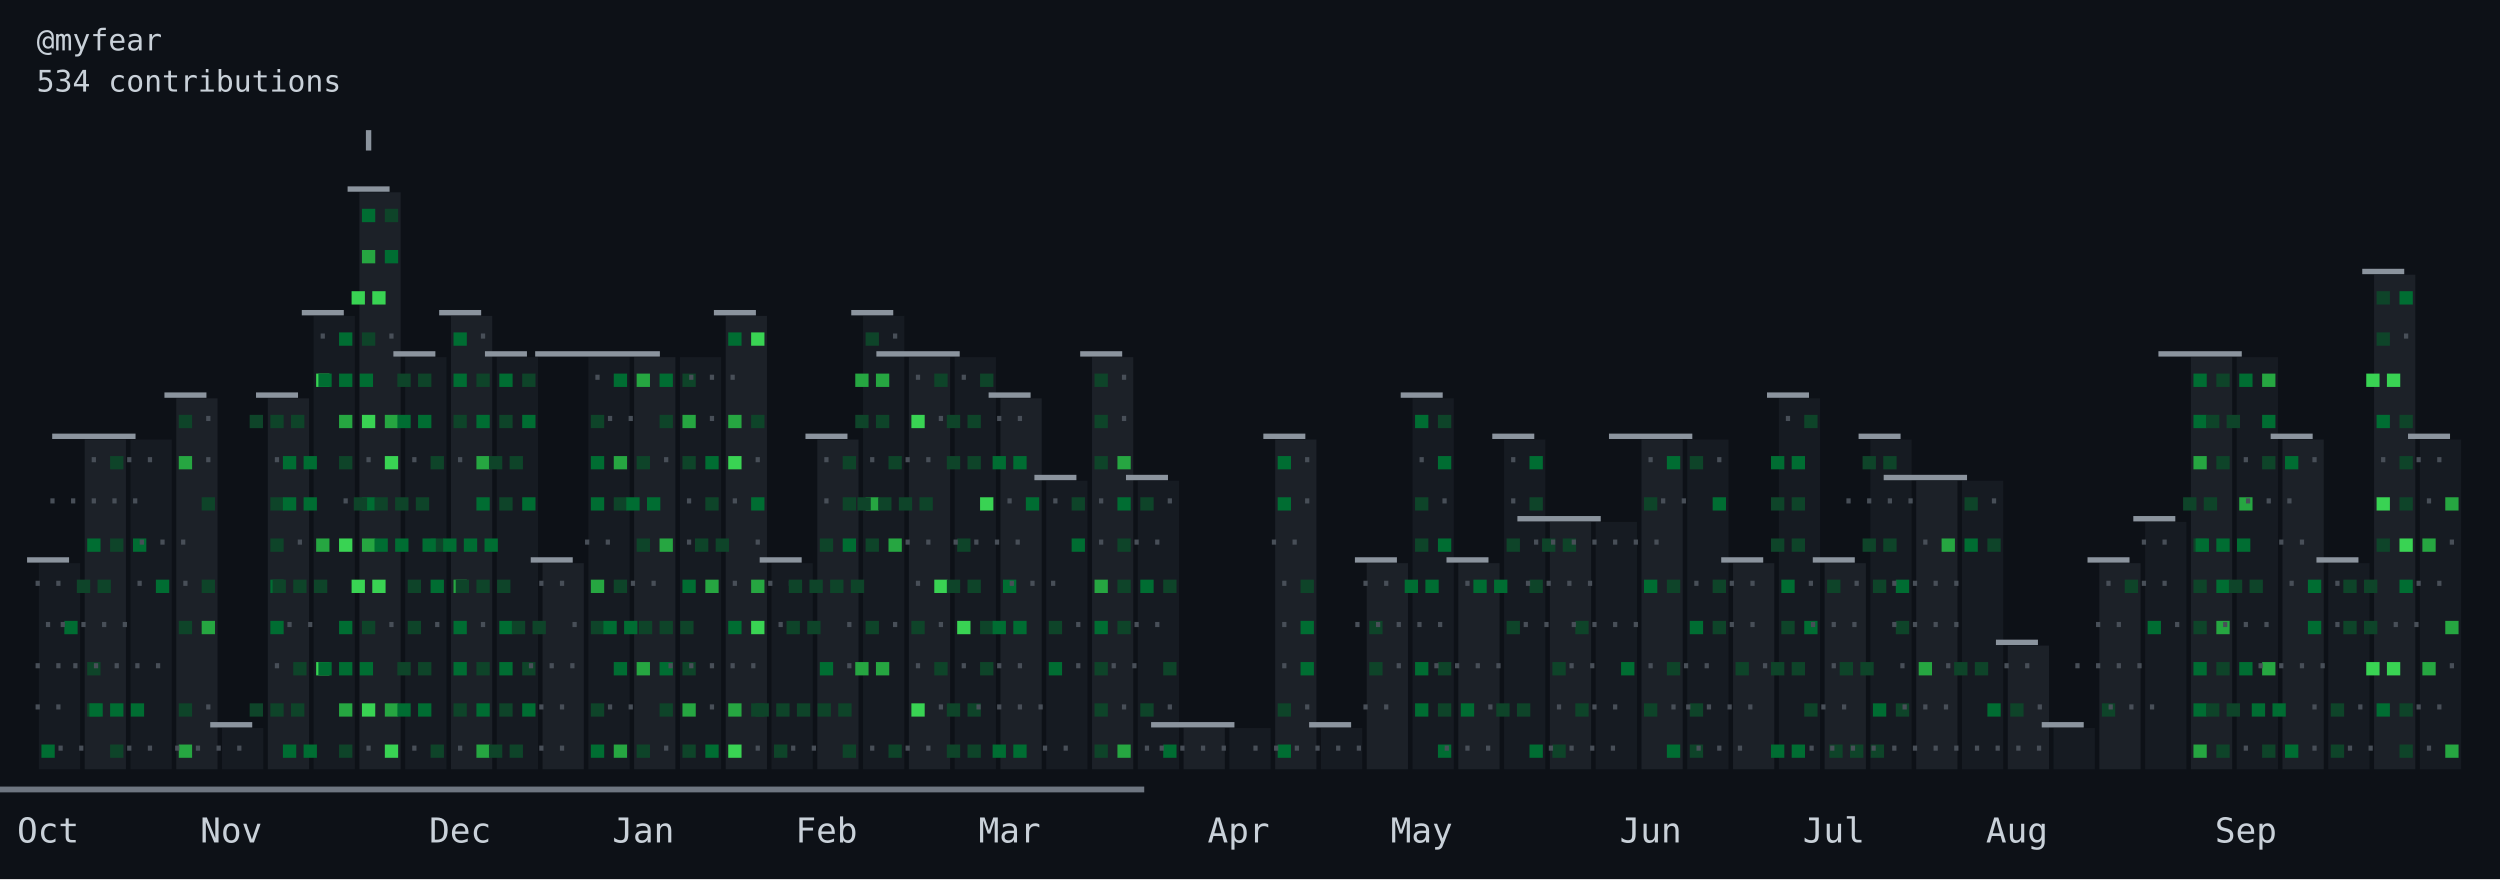
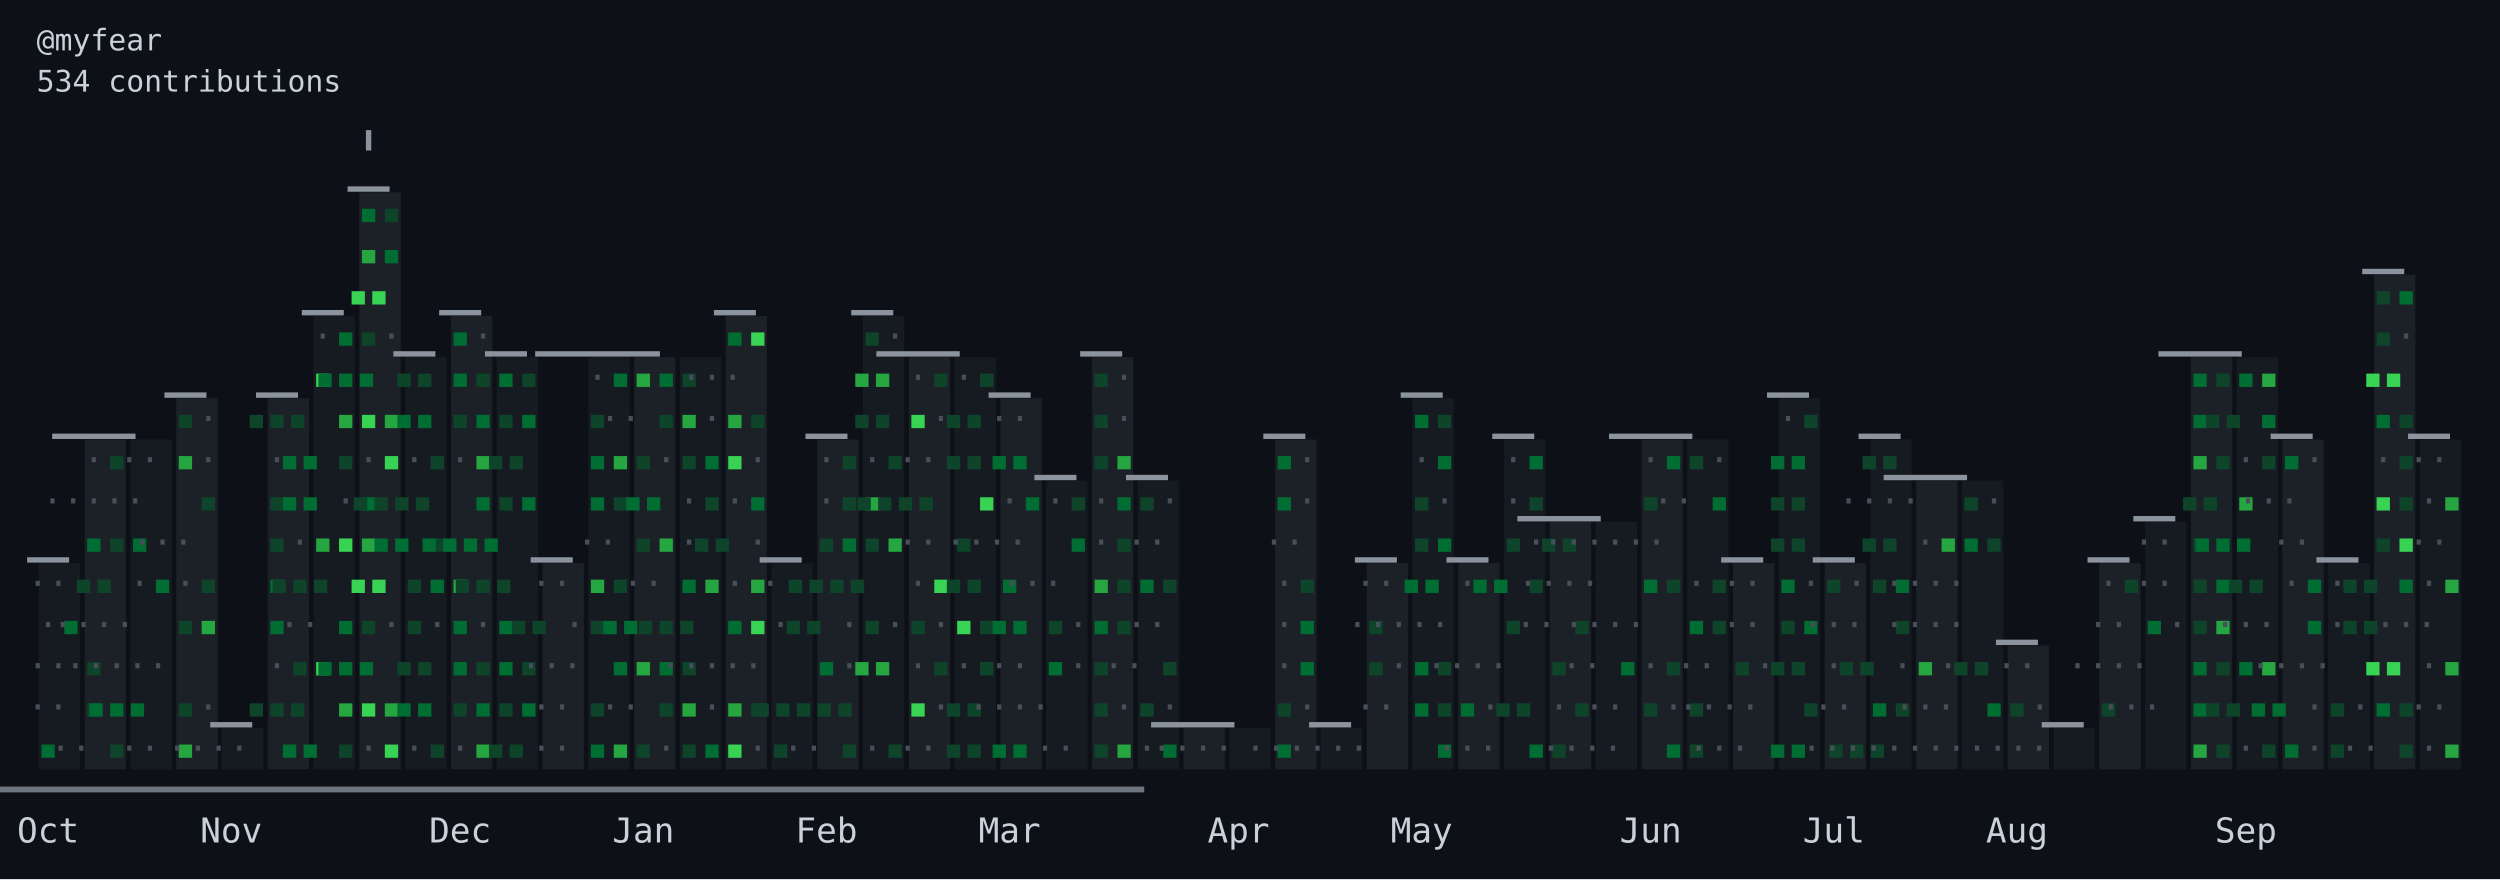
<svg xmlns="http://www.w3.org/2000/svg" width="1092" height="384" viewBox="0 0 1092 384" role="img" aria-labelledby="title desc">
  <rect width="100%" height="100%" fill="#0d1117" />
  <g font-family="ui-monospace, 'SF Mono', Menlo, Consolas, 'DejaVu Sans Mono', monospace" font-size="13" fill="#c9d1d9">
    <text x="16" y="22">@myfear</text>
    <text x="16" y="40">534 contributions</text>
  </g>
  <rect x="157" y="84" width="18" height="252" fill="#1c2128" />
  <rect x="1037" y="120" width="18" height="216" fill="#1c2128" />
  <rect x="137" y="138" width="18" height="198" fill="#161b22" />
  <rect x="197" y="138" width="18" height="198" fill="#1c2128" />
  <rect x="317" y="138" width="18" height="198" fill="#1c2128" />
  <rect x="377" y="138" width="18" height="198" fill="#161b22" />
  <rect x="177" y="156" width="18" height="180" fill="#161b22" />
  <rect x="217" y="156" width="18" height="180" fill="#161b22" />
  <rect x="257" y="156" width="18" height="180" fill="#161b22" />
  <rect x="277" y="156" width="18" height="180" fill="#1c2128" />
  <rect x="297" y="156" width="18" height="180" fill="#161b22" />
  <rect x="397" y="156" width="18" height="180" fill="#1c2128" />
  <rect x="417" y="156" width="18" height="180" fill="#161b22" />
  <rect x="477" y="156" width="18" height="180" fill="#1c2128" />
  <rect x="957" y="156" width="18" height="180" fill="#1c2128" />
  <rect x="977" y="156" width="18" height="180" fill="#161b22" />
  <rect x="77" y="174" width="18" height="162" fill="#1c2128" />
  <rect x="117" y="174" width="18" height="162" fill="#1c2128" />
  <rect x="437" y="174" width="18" height="162" fill="#1c2128" />
  <rect x="617" y="174" width="18" height="162" fill="#161b22" />
  <rect x="777" y="174" width="18" height="162" fill="#161b22" />
  <rect x="37" y="192" width="18" height="144" fill="#1c2128" />
  <rect x="57" y="192" width="18" height="144" fill="#161b22" />
  <rect x="357" y="192" width="18" height="144" fill="#1c2128" />
  <rect x="557" y="192" width="18" height="144" fill="#1c2128" />
  <rect x="657" y="192" width="18" height="144" fill="#161b22" />
  <rect x="717" y="192" width="18" height="144" fill="#1c2128" />
  <rect x="737" y="192" width="18" height="144" fill="#161b22" />
  <rect x="817" y="192" width="18" height="144" fill="#161b22" />
  <rect x="997" y="192" width="18" height="144" fill="#1c2128" />
  <rect x="1057" y="192" width="18" height="144" fill="#161b22" />
  <rect x="457" y="210" width="18" height="126" fill="#161b22" />
  <rect x="497" y="210" width="18" height="126" fill="#161b22" />
  <rect x="837" y="210" width="18" height="126" fill="#1c2128" />
  <rect x="857" y="210" width="18" height="126" fill="#161b22" />
  <rect x="677" y="228" width="18" height="108" fill="#1c2128" />
  <rect x="697" y="228" width="18" height="108" fill="#161b22" />
  <rect x="937" y="228" width="18" height="108" fill="#161b22" />
  <rect x="17" y="246" width="18" height="90" fill="#161b22" />
  <rect x="237" y="246" width="18" height="90" fill="#1c2128" />
  <rect x="337" y="246" width="18" height="90" fill="#161b22" />
  <rect x="597" y="246" width="18" height="90" fill="#1c2128" />
  <rect x="637" y="246" width="18" height="90" fill="#1c2128" />
  <rect x="757" y="246" width="18" height="90" fill="#1c2128" />
  <rect x="797" y="246" width="18" height="90" fill="#1c2128" />
  <rect x="917" y="246" width="18" height="90" fill="#1c2128" />
  <rect x="1017" y="246" width="18" height="90" fill="#161b22" />
  <rect x="877" y="282" width="18" height="54" fill="#1c2128" />
  <rect x="97" y="318" width="18" height="18" fill="#161b22" />
  <rect x="517" y="318" width="18" height="18" fill="#1c2128" />
  <rect x="537" y="318" width="18" height="18" fill="#161b22" />
  <rect x="577" y="318" width="18" height="18" fill="#161b22" />
  <rect x="897" y="318" width="18" height="18" fill="#161b22" />
  <g font-family="ui-monospace, 'SF Mono', Menlo, Consolas, 'DejaVu Sans Mono', monospace" font-size="15" text-anchor="middle">
    <text x="161" y="62" fill="#8b949e">╻</text>
    <text x="161 171" y="80" fill="#8b949e">▁▁</text>
    <text x="161" y="98" fill="#006d32">▪</text>
    <text x="171" y="98" fill="#0e4429">▪</text>
    <text x="161" y="116" fill="#26a641">▪</text>
    <text x="171" y="116" fill="#006d32">▪</text>
    <text x="1041 1051" y="116" fill="#8b949e">▁▁</text>
    <text x="141 151" y="134" fill="#8b949e">▁▁</text>
    <text x="161 171" y="134" fill="#39d353">▪▪</text>
    <text x="201 211" y="134" fill="#8b949e">▁▁</text>
    <text x="321 331" y="134" fill="#8b949e">▁▁</text>
    <text x="381 391" y="134" fill="#8b949e">▁▁</text>
    <text x="1041" y="134" fill="#0e4429">▪</text>
    <text x="1051" y="134" fill="#006d32">▪</text>
    <text x="141" y="152" fill="#484f58">·</text>
    <text x="151" y="152" fill="#006d32">▪</text>
    <text x="161" y="152" fill="#0e4429">▪</text>
    <text x="171" y="152" fill="#484f58">·</text>
    <text x="181 191" y="152" fill="#8b949e">▁▁</text>
    <text x="201" y="152" fill="#006d32">▪</text>
    <text x="211" y="152" fill="#484f58">·</text>
    <text x="221 231" y="152" fill="#8b949e">▁▁</text>
    <text x="261 271 281 291 301 311" y="152" fill="#8b949e">▁▁▁▁▁▁</text>
    <text x="321" y="152" fill="#006d32">▪</text>
    <text x="331" y="152" fill="#39d353">▪</text>
    <text x="381" y="152" fill="#0e4429">▪</text>
    <text x="391" y="152" fill="#484f58">·</text>
    <text x="401 411 421 431" y="152" fill="#8b949e">▁▁▁▁</text>
    <text x="481 491" y="152" fill="#8b949e">▁▁</text>
    <text x="961 971 981 991" y="152" fill="#8b949e">▁▁▁▁</text>
    <text x="1041" y="152" fill="#0e4429">▪</text>
    <text x="1051" y="152" fill="#484f58">·</text>
    <text x="81 91" y="170" fill="#8b949e">▁▁</text>
    <text x="121 131" y="170" fill="#8b949e">▁▁</text>
    <text x="141" y="170" fill="#39d353">▪</text>
    <text x="151 161 171" y="170" fill="#006d32">▪▪▪</text>
    <text x="181 191" y="170" fill="#0e4429">▪▪</text>
    <text x="201" y="170" fill="#006d32">▪</text>
    <text x="211" y="170" fill="#0e4429">▪</text>
    <text x="221" y="170" fill="#006d32">▪</text>
    <text x="231" y="170" fill="#0e4429">▪</text>
    <text x="261" y="170" fill="#484f58">·</text>
    <text x="271" y="170" fill="#006d32">▪</text>
    <text x="281" y="170" fill="#26a641">▪</text>
    <text x="291" y="170" fill="#006d32">▪</text>
    <text x="301" y="170" fill="#0e4429">▪</text>
    <text x="311 321 331" y="170" fill="#484f58">···</text>
    <text x="381 391" y="170" fill="#26a641">▪▪</text>
    <text x="401" y="170" fill="#484f58">·</text>
    <text x="411" y="170" fill="#0e4429">▪</text>
    <text x="421" y="170" fill="#484f58">·</text>
    <text x="431" y="170" fill="#0e4429">▪</text>
    <text x="441 451" y="170" fill="#8b949e">▁▁</text>
    <text x="481" y="170" fill="#0e4429">▪</text>
    <text x="491" y="170" fill="#484f58">·</text>
    <text x="621 631" y="170" fill="#8b949e">▁▁</text>
    <text x="781 791" y="170" fill="#8b949e">▁▁</text>
    <text x="961" y="170" fill="#006d32">▪</text>
    <text x="971" y="170" fill="#0e4429">▪</text>
    <text x="981" y="170" fill="#006d32">▪</text>
    <text x="991" y="170" fill="#26a641">▪</text>
    <text x="1041 1051" y="170" fill="#39d353">▪▪</text>
    <text x="41 51 61 71" y="188" fill="#8b949e">▁▁▁▁</text>
    <text x="81" y="188" fill="#0e4429">▪</text>
    <text x="91" y="188" fill="#484f58">·</text>
    <text x="121 131 141" y="188" fill="#0e4429">▪▪▪</text>
    <text x="151" y="188" fill="#26a641">▪</text>
    <text x="161" y="188" fill="#39d353">▪</text>
    <text x="171" y="188" fill="#26a641">▪</text>
    <text x="181 191" y="188" fill="#006d32">▪▪</text>
    <text x="201" y="188" fill="#0e4429">▪</text>
    <text x="211" y="188" fill="#006d32">▪</text>
    <text x="221" y="188" fill="#0e4429">▪</text>
    <text x="231" y="188" fill="#006d32">▪</text>
    <text x="261" y="188" fill="#0e4429">▪</text>
    <text x="271 281" y="188" fill="#484f58">··</text>
    <text x="291" y="188" fill="#0e4429">▪</text>
    <text x="301" y="188" fill="#26a641">▪</text>
    <text x="311" y="188" fill="#484f58">·</text>
    <text x="321" y="188" fill="#26a641">▪</text>
    <text x="331" y="188" fill="#0e4429">▪</text>
    <text x="361 371" y="188" fill="#8b949e">▁▁</text>
    <text x="381 391" y="188" fill="#0e4429">▪▪</text>
    <text x="401" y="188" fill="#39d353">▪</text>
    <text x="411" y="188" fill="#484f58">·</text>
    <text x="421 431" y="188" fill="#0e4429">▪▪</text>
    <text x="441 451" y="188" fill="#484f58">··</text>
    <text x="481" y="188" fill="#0e4429">▪</text>
    <text x="491" y="188" fill="#484f58">·</text>
    <text x="561 571" y="188" fill="#8b949e">▁▁</text>
    <text x="621" y="188" fill="#006d32">▪</text>
    <text x="631" y="188" fill="#0e4429">▪</text>
    <text x="661 671" y="188" fill="#8b949e">▁▁</text>
    <text x="721 731 741 751" y="188" fill="#8b949e">▁▁▁▁</text>
    <text x="781" y="188" fill="#484f58">·</text>
    <text x="791" y="188" fill="#0e4429">▪</text>
    <text x="821 831" y="188" fill="#8b949e">▁▁</text>
    <text x="961" y="188" fill="#006d32">▪</text>
    <text x="971 981" y="188" fill="#0e4429">▪▪</text>
    <text x="991" y="188" fill="#006d32">▪</text>
    <text x="1001 1011" y="188" fill="#8b949e">▁▁</text>
    <text x="1041" y="188" fill="#006d32">▪</text>
    <text x="1051" y="188" fill="#0e4429">▪</text>
    <text x="1061 1071" y="188" fill="#8b949e">▁▁</text>
    <text x="41" y="206" fill="#484f58">·</text>
    <text x="51" y="206" fill="#0e4429">▪</text>
    <text x="61 71" y="206" fill="#484f58">··</text>
    <text x="81" y="206" fill="#26a641">▪</text>
    <text x="91" y="206" fill="#484f58">·</text>
    <text x="121" y="206" fill="#484f58">·</text>
    <text x="131 141" y="206" fill="#006d32">▪▪</text>
    <text x="151" y="206" fill="#0e4429">▪</text>
    <text x="161" y="206" fill="#484f58">·</text>
    <text x="171" y="206" fill="#39d353">▪</text>
    <text x="181" y="206" fill="#484f58">·</text>
    <text x="191" y="206" fill="#0e4429">▪</text>
    <text x="201" y="206" fill="#484f58">·</text>
    <text x="211" y="206" fill="#26a641">▪</text>
    <text x="221 231" y="206" fill="#0e4429">▪▪</text>
    <text x="261" y="206" fill="#006d32">▪</text>
    <text x="271" y="206" fill="#26a641">▪</text>
    <text x="281" y="206" fill="#0e4429">▪</text>
    <text x="291" y="206" fill="#484f58">·</text>
    <text x="301" y="206" fill="#0e4429">▪</text>
    <text x="311" y="206" fill="#006d32">▪</text>
    <text x="321" y="206" fill="#39d353">▪</text>
    <text x="331" y="206" fill="#484f58">·</text>
    <text x="361" y="206" fill="#484f58">·</text>
    <text x="371" y="206" fill="#0e4429">▪</text>
    <text x="381" y="206" fill="#484f58">·</text>
    <text x="391" y="206" fill="#0e4429">▪</text>
    <text x="401 411" y="206" fill="#484f58">··</text>
    <text x="421 431" y="206" fill="#0e4429">▪▪</text>
    <text x="441 451" y="206" fill="#006d32">▪▪</text>
    <text x="461 471" y="206" fill="#8b949e">▁▁</text>
    <text x="481" y="206" fill="#0e4429">▪</text>
    <text x="491" y="206" fill="#26a641">▪</text>
    <text x="501 511" y="206" fill="#8b949e">▁▁</text>
    <text x="561" y="206" fill="#006d32">▪</text>
    <text x="571" y="206" fill="#484f58">·</text>
    <text x="621" y="206" fill="#484f58">·</text>
    <text x="631" y="206" fill="#006d32">▪</text>
    <text x="661" y="206" fill="#484f58">·</text>
    <text x="671" y="206" fill="#006d32">▪</text>
    <text x="721" y="206" fill="#484f58">·</text>
    <text x="731" y="206" fill="#006d32">▪</text>
    <text x="741" y="206" fill="#0e4429">▪</text>
    <text x="751" y="206" fill="#484f58">·</text>
    <text x="781 791" y="206" fill="#006d32">▪▪</text>
    <text x="821 831" y="206" fill="#0e4429">▪▪</text>
    <text x="841 851 861 871" y="206" fill="#8b949e">▁▁▁▁</text>
    <text x="961" y="206" fill="#26a641">▪</text>
    <text x="971" y="206" fill="#0e4429">▪</text>
    <text x="981" y="206" fill="#484f58">·</text>
    <text x="991" y="206" fill="#0e4429">▪</text>
    <text x="1001" y="206" fill="#006d32">▪</text>
    <text x="1011" y="206" fill="#484f58">·</text>
    <text x="1041" y="206" fill="#484f58">·</text>
    <text x="1051" y="206" fill="#0e4429">▪</text>
    <text x="1061 1071" y="206" fill="#484f58">··</text>
    <text x="41 51 61 71 81" y="224" fill="#484f58">·····</text>
    <text x="91" y="224" fill="#0e4429">▪</text>
    <text x="121" y="224" fill="#0e4429">▪</text>
    <text x="131 141" y="224" fill="#006d32">▪▪</text>
    <text x="151" y="224" fill="#484f58">·</text>
    <text x="161" y="224" fill="#006d32">▪</text>
    <text x="171 181 191 201" y="224" fill="#0e4429">▪▪▪▪</text>
    <text x="211" y="224" fill="#006d32">▪</text>
    <text x="221" y="224" fill="#0e4429">▪</text>
    <text x="231" y="224" fill="#006d32">▪</text>
    <text x="261" y="224" fill="#006d32">▪</text>
    <text x="271" y="224" fill="#0e4429">▪</text>
    <text x="281 291" y="224" fill="#006d32">▪▪</text>
    <text x="301" y="224" fill="#484f58">·</text>
    <text x="311" y="224" fill="#0e4429">▪</text>
    <text x="321" y="224" fill="#484f58">·</text>
    <text x="331" y="224" fill="#006d32">▪</text>
    <text x="361" y="224" fill="#484f58">·</text>
    <text x="371" y="224" fill="#0e4429">▪</text>
    <text x="381" y="224" fill="#26a641">▪</text>
    <text x="391 401 411 421" y="224" fill="#0e4429">▪▪▪▪</text>
    <text x="431" y="224" fill="#39d353">▪</text>
    <text x="441" y="224" fill="#484f58">·</text>
    <text x="451" y="224" fill="#006d32">▪</text>
    <text x="461" y="224" fill="#484f58">·</text>
    <text x="471" y="224" fill="#0e4429">▪</text>
    <text x="481" y="224" fill="#484f58">·</text>
    <text x="491" y="224" fill="#006d32">▪</text>
    <text x="501" y="224" fill="#0e4429">▪</text>
    <text x="511" y="224" fill="#484f58">·</text>
    <text x="561" y="224" fill="#006d32">▪</text>
    <text x="571" y="224" fill="#484f58">·</text>
    <text x="621" y="224" fill="#0e4429">▪</text>
    <text x="631" y="224" fill="#484f58">·</text>
    <text x="661" y="224" fill="#484f58">·</text>
    <text x="671" y="224" fill="#0e4429">▪</text>
    <text x="681 691 701 711" y="224" fill="#8b949e">▁▁▁▁</text>
    <text x="721" y="224" fill="#0e4429">▪</text>
    <text x="731 741" y="224" fill="#484f58">··</text>
    <text x="751" y="224" fill="#006d32">▪</text>
    <text x="781 791" y="224" fill="#0e4429">▪▪</text>
    <text x="821 831 841 851" y="224" fill="#484f58">····</text>
    <text x="861" y="224" fill="#0e4429">▪</text>
    <text x="871" y="224" fill="#484f58">·</text>
    <text x="941 951" y="224" fill="#8b949e">▁▁</text>
    <text x="961 971" y="224" fill="#0e4429">▪▪</text>
    <text x="981" y="224" fill="#26a641">▪</text>
    <text x="991 1001 1011" y="224" fill="#484f58">···</text>
    <text x="1041" y="224" fill="#39d353">▪</text>
    <text x="1051" y="224" fill="#0e4429">▪</text>
    <text x="1061" y="224" fill="#484f58">·</text>
    <text x="1071" y="224" fill="#26a641">▪</text>
    <text x="21 31" y="242" fill="#8b949e">▁▁</text>
    <text x="41" y="242" fill="#006d32">▪</text>
    <text x="51" y="242" fill="#0e4429">▪</text>
    <text x="61" y="242" fill="#006d32">▪</text>
    <text x="71 81 91" y="242" fill="#484f58">···</text>
    <text x="121" y="242" fill="#0e4429">▪</text>
    <text x="131" y="242" fill="#484f58">·</text>
    <text x="141" y="242" fill="#26a641">▪</text>
    <text x="151" y="242" fill="#39d353">▪</text>
    <text x="161" y="242" fill="#26a641">▪</text>
    <text x="171 181" y="242" fill="#006d32">▪▪</text>
    <text x="191" y="242" fill="#0e4429">▪</text>
    <text x="201 211 221 231" y="242" fill="#006d32">▪▪▪▪</text>
    <text x="241 251" y="242" fill="#8b949e">▁▁</text>
    <text x="261 271" y="242" fill="#484f58">··</text>
    <text x="281" y="242" fill="#0e4429">▪</text>
    <text x="291" y="242" fill="#26a641">▪</text>
    <text x="301" y="242" fill="#484f58">·</text>
    <text x="311 321" y="242" fill="#0e4429">▪▪</text>
    <text x="331" y="242" fill="#484f58">·</text>
    <text x="341 351" y="242" fill="#8b949e">▁▁</text>
    <text x="361" y="242" fill="#0e4429">▪</text>
    <text x="371" y="242" fill="#006d32">▪</text>
    <text x="381" y="242" fill="#0e4429">▪</text>
    <text x="391" y="242" fill="#26a641">▪</text>
    <text x="401 411" y="242" fill="#484f58">··</text>
    <text x="421" y="242" fill="#0e4429">▪</text>
    <text x="431 441 451 461" y="242" fill="#484f58">····</text>
    <text x="471" y="242" fill="#006d32">▪</text>
    <text x="481" y="242" fill="#484f58">·</text>
    <text x="491" y="242" fill="#0e4429">▪</text>
    <text x="501 511" y="242" fill="#484f58">··</text>
    <text x="561 571" y="242" fill="#484f58">··</text>
    <text x="601 611" y="242" fill="#8b949e">▁▁</text>
    <text x="621" y="242" fill="#0e4429">▪</text>
    <text x="631" y="242" fill="#006d32">▪</text>
    <text x="641 651" y="242" fill="#8b949e">▁▁</text>
    <text x="661" y="242" fill="#0e4429">▪</text>
    <text x="671" y="242" fill="#484f58">·</text>
    <text x="681 691" y="242" fill="#0e4429">▪▪</text>
    <text x="701 711 721 731 741 751" y="242" fill="#484f58">······</text>
    <text x="761 771" y="242" fill="#8b949e">▁▁</text>
    <text x="781 791" y="242" fill="#0e4429">▪▪</text>
    <text x="801 811" y="242" fill="#8b949e">▁▁</text>
    <text x="821 831" y="242" fill="#0e4429">▪▪</text>
    <text x="841" y="242" fill="#484f58">·</text>
    <text x="851" y="242" fill="#26a641">▪</text>
    <text x="861" y="242" fill="#006d32">▪</text>
    <text x="871" y="242" fill="#0e4429">▪</text>
    <text x="921 931" y="242" fill="#8b949e">▁▁</text>
    <text x="941 951" y="242" fill="#484f58">··</text>
    <text x="961" y="242" fill="#0e4429">▪</text>
    <text x="971 981 991" y="242" fill="#006d32">▪▪▪</text>
    <text x="1001 1011" y="242" fill="#484f58">··</text>
    <text x="1021 1031" y="242" fill="#8b949e">▁▁</text>
    <text x="1041" y="242" fill="#0e4429">▪</text>
    <text x="1051" y="242" fill="#39d353">▪</text>
-     <text x="1061" y="242" fill="#26a641">▪</text>
-     <text x="1071" y="242" fill="#484f58">·</text>
+     <text x="1061 1071" y="242" fill="#484f58">··</text>
    <text x="21 31" y="260" fill="#484f58">··</text>
    <text x="41 51" y="260" fill="#0e4429">▪▪</text>
    <text x="61" y="260" fill="#484f58">·</text>
    <text x="71" y="260" fill="#006d32">▪</text>
    <text x="81" y="260" fill="#484f58">·</text>
    <text x="91" y="260" fill="#0e4429">▪</text>
    <text x="121" y="260" fill="#006d32">▪</text>
    <text x="131 141 151" y="260" fill="#0e4429">▪▪▪</text>
    <text x="161 171" y="260" fill="#39d353">▪▪</text>
    <text x="181" y="260" fill="#0e4429">▪</text>
    <text x="191" y="260" fill="#006d32">▪</text>
    <text x="201" y="260" fill="#26a641">▪</text>
    <text x="211 221 231" y="260" fill="#0e4429">▪▪▪</text>
    <text x="241 251" y="260" fill="#484f58">··</text>
    <text x="261" y="260" fill="#26a641">▪</text>
    <text x="271" y="260" fill="#0e4429">▪</text>
    <text x="281 291" y="260" fill="#484f58">··</text>
    <text x="301" y="260" fill="#006d32">▪</text>
    <text x="311" y="260" fill="#26a641">▪</text>
    <text x="321" y="260" fill="#484f58">·</text>
    <text x="331" y="260" fill="#26a641">▪</text>
    <text x="341 351" y="260" fill="#484f58">··</text>
    <text x="361 371 381 391" y="260" fill="#0e4429">▪▪▪▪</text>
    <text x="401" y="260" fill="#484f58">·</text>
    <text x="411" y="260" fill="#39d353">▪</text>
    <text x="421 431" y="260" fill="#0e4429">▪▪</text>
    <text x="441" y="260" fill="#006d32">▪</text>
    <text x="451 461 471" y="260" fill="#484f58">···</text>
    <text x="481" y="260" fill="#26a641">▪</text>
    <text x="491" y="260" fill="#0e4429">▪</text>
    <text x="501" y="260" fill="#006d32">▪</text>
    <text x="511" y="260" fill="#0e4429">▪</text>
    <text x="561" y="260" fill="#484f58">·</text>
    <text x="571" y="260" fill="#0e4429">▪</text>
    <text x="601 611" y="260" fill="#484f58">··</text>
    <text x="621 631" y="260" fill="#006d32">▪▪</text>
    <text x="641" y="260" fill="#484f58">·</text>
    <text x="651 661" y="260" fill="#006d32">▪▪</text>
    <text x="671" y="260" fill="#0e4429">▪</text>
    <text x="681 691 701 711" y="260" fill="#484f58">····</text>
    <text x="721" y="260" fill="#006d32">▪</text>
    <text x="731" y="260" fill="#0e4429">▪</text>
    <text x="741" y="260" fill="#484f58">·</text>
    <text x="751" y="260" fill="#0e4429">▪</text>
    <text x="761 771" y="260" fill="#484f58">··</text>
    <text x="781" y="260" fill="#006d32">▪</text>
    <text x="791" y="260" fill="#484f58">·</text>
    <text x="801" y="260" fill="#0e4429">▪</text>
    <text x="811" y="260" fill="#484f58">·</text>
    <text x="821" y="260" fill="#0e4429">▪</text>
    <text x="831" y="260" fill="#006d32">▪</text>
    <text x="841 851 861 871" y="260" fill="#484f58">····</text>
    <text x="921" y="260" fill="#484f58">·</text>
    <text x="931" y="260" fill="#0e4429">▪</text>
    <text x="941 951" y="260" fill="#484f58">··</text>
    <text x="961" y="260" fill="#0e4429">▪</text>
    <text x="971" y="260" fill="#006d32">▪</text>
    <text x="981 991" y="260" fill="#0e4429">▪▪</text>
    <text x="1001" y="260" fill="#484f58">·</text>
    <text x="1011" y="260" fill="#006d32">▪</text>
    <text x="1021" y="260" fill="#484f58">·</text>
    <text x="1031 1041" y="260" fill="#0e4429">▪▪</text>
    <text x="1051" y="260" fill="#006d32">▪</text>
-     <text x="1061 1071" y="260" fill="#484f58">··</text>
+     <text x="1061" y="260" fill="#484f58">·</text>
+     <text x="1071" y="260" fill="#26a641">▪</text>
    <text x="21" y="278" fill="#484f58">·</text>
    <text x="31" y="278" fill="#006d32">▪</text>
    <text x="41 51 61 71" y="278" fill="#484f58">····</text>
    <text x="81" y="278" fill="#0e4429">▪</text>
    <text x="91" y="278" fill="#26a641">▪</text>
    <text x="121" y="278" fill="#006d32">▪</text>
    <text x="131 141" y="278" fill="#484f58">··</text>
    <text x="151" y="278" fill="#006d32">▪</text>
    <text x="161" y="278" fill="#0e4429">▪</text>
    <text x="171" y="278" fill="#484f58">·</text>
    <text x="181" y="278" fill="#0e4429">▪</text>
    <text x="191" y="278" fill="#484f58">·</text>
    <text x="201" y="278" fill="#006d32">▪</text>
    <text x="211" y="278" fill="#484f58">·</text>
    <text x="221" y="278" fill="#006d32">▪</text>
    <text x="231 241" y="278" fill="#0e4429">▪▪</text>
    <text x="251" y="278" fill="#484f58">·</text>
    <text x="261" y="278" fill="#0e4429">▪</text>
    <text x="271 281" y="278" fill="#006d32">▪▪</text>
    <text x="291 301 311" y="278" fill="#0e4429">▪▪▪</text>
    <text x="321" y="278" fill="#006d32">▪</text>
    <text x="331" y="278" fill="#39d353">▪</text>
    <text x="341" y="278" fill="#484f58">·</text>
    <text x="351 361" y="278" fill="#0e4429">▪▪</text>
    <text x="371" y="278" fill="#484f58">·</text>
    <text x="381" y="278" fill="#0e4429">▪</text>
    <text x="391" y="278" fill="#484f58">·</text>
    <text x="401" y="278" fill="#0e4429">▪</text>
    <text x="411" y="278" fill="#484f58">·</text>
    <text x="421" y="278" fill="#39d353">▪</text>
    <text x="431" y="278" fill="#0e4429">▪</text>
    <text x="441 451" y="278" fill="#006d32">▪▪</text>
    <text x="461" y="278" fill="#0e4429">▪</text>
    <text x="471" y="278" fill="#484f58">·</text>
    <text x="481" y="278" fill="#006d32">▪</text>
    <text x="491" y="278" fill="#0e4429">▪</text>
    <text x="501 511" y="278" fill="#484f58">··</text>
    <text x="561" y="278" fill="#484f58">·</text>
    <text x="571" y="278" fill="#006d32">▪</text>
    <text x="601" y="278" fill="#0e4429">▪</text>
    <text x="611 621 631 641 651" y="278" fill="#484f58">·····</text>
    <text x="661" y="278" fill="#0e4429">▪</text>
    <text x="671 681" y="278" fill="#484f58">··</text>
    <text x="691" y="278" fill="#0e4429">▪</text>
    <text x="701 711 721 731" y="278" fill="#484f58">····</text>
    <text x="741" y="278" fill="#006d32">▪</text>
    <text x="751" y="278" fill="#0e4429">▪</text>
    <text x="761 771" y="278" fill="#484f58">··</text>
    <text x="781" y="278" fill="#0e4429">▪</text>
    <text x="791" y="278" fill="#006d32">▪</text>
    <text x="801 811 821" y="278" fill="#484f58">···</text>
    <text x="831" y="278" fill="#0e4429">▪</text>
    <text x="841 851 861 871" y="278" fill="#484f58">····</text>
    <text x="881 891" y="278" fill="#8b949e">▁▁</text>
    <text x="921 931" y="278" fill="#484f58">··</text>
    <text x="941" y="278" fill="#006d32">▪</text>
    <text x="951" y="278" fill="#484f58">·</text>
    <text x="961" y="278" fill="#0e4429">▪</text>
    <text x="971" y="278" fill="#26a641">▪</text>
    <text x="981 991 1001" y="278" fill="#484f58">···</text>
    <text x="1011" y="278" fill="#006d32">▪</text>
    <text x="1021" y="278" fill="#484f58">·</text>
    <text x="1031 1041" y="278" fill="#0e4429">▪▪</text>
-     <text x="1051 1061" y="278" fill="#484f58">··</text>
-     <text x="1071" y="278" fill="#26a641">▪</text>
+     <text x="1051 1061 1071" y="278" fill="#484f58">···</text>
    <text x="21 31" y="296" fill="#484f58">··</text>
    <text x="41" y="296" fill="#0e4429">▪</text>
    <text x="51 61 71 81 91" y="296" fill="#484f58">·····</text>
    <text x="121" y="296" fill="#484f58">·</text>
    <text x="131" y="296" fill="#0e4429">▪</text>
    <text x="141" y="296" fill="#39d353">▪</text>
    <text x="151 161 171" y="296" fill="#006d32">▪▪▪</text>
    <text x="181 191" y="296" fill="#0e4429">▪▪</text>
    <text x="201" y="296" fill="#006d32">▪</text>
    <text x="211" y="296" fill="#0e4429">▪</text>
    <text x="221" y="296" fill="#006d32">▪</text>
    <text x="231" y="296" fill="#0e4429">▪</text>
    <text x="241 251 261" y="296" fill="#484f58">···</text>
    <text x="271" y="296" fill="#006d32">▪</text>
    <text x="281" y="296" fill="#26a641">▪</text>
    <text x="291" y="296" fill="#006d32">▪</text>
    <text x="301" y="296" fill="#0e4429">▪</text>
    <text x="311 321 331 341 351" y="296" fill="#484f58">·····</text>
    <text x="361" y="296" fill="#006d32">▪</text>
    <text x="371" y="296" fill="#484f58">·</text>
    <text x="381 391" y="296" fill="#26a641">▪▪</text>
    <text x="401" y="296" fill="#484f58">·</text>
    <text x="411" y="296" fill="#0e4429">▪</text>
    <text x="421" y="296" fill="#484f58">·</text>
    <text x="431" y="296" fill="#0e4429">▪</text>
    <text x="441 451" y="296" fill="#484f58">··</text>
    <text x="461" y="296" fill="#006d32">▪</text>
    <text x="471" y="296" fill="#484f58">·</text>
    <text x="481" y="296" fill="#0e4429">▪</text>
    <text x="491 501" y="296" fill="#484f58">··</text>
    <text x="511" y="296" fill="#0e4429">▪</text>
    <text x="561" y="296" fill="#484f58">·</text>
    <text x="571" y="296" fill="#006d32">▪</text>
    <text x="601" y="296" fill="#0e4429">▪</text>
    <text x="611" y="296" fill="#484f58">·</text>
    <text x="621" y="296" fill="#006d32">▪</text>
    <text x="631" y="296" fill="#0e4429">▪</text>
    <text x="641 651 661 671" y="296" fill="#484f58">····</text>
    <text x="681" y="296" fill="#0e4429">▪</text>
    <text x="691 701" y="296" fill="#484f58">··</text>
    <text x="711" y="296" fill="#006d32">▪</text>
    <text x="721" y="296" fill="#484f58">·</text>
    <text x="731" y="296" fill="#0e4429">▪</text>
    <text x="741 751" y="296" fill="#484f58">··</text>
    <text x="761" y="296" fill="#0e4429">▪</text>
    <text x="771" y="296" fill="#484f58">·</text>
    <text x="781 791" y="296" fill="#0e4429">▪▪</text>
    <text x="801" y="296" fill="#484f58">·</text>
    <text x="811 821" y="296" fill="#0e4429">▪▪</text>
    <text x="831" y="296" fill="#484f58">·</text>
    <text x="841" y="296" fill="#26a641">▪</text>
    <text x="851" y="296" fill="#484f58">·</text>
    <text x="861 871" y="296" fill="#0e4429">▪▪</text>
    <text x="881 891" y="296" fill="#484f58">··</text>
    <text x="921 931 941 951" y="296" fill="#484f58">····</text>
    <text x="961" y="296" fill="#006d32">▪</text>
    <text x="971" y="296" fill="#0e4429">▪</text>
    <text x="981" y="296" fill="#006d32">▪</text>
    <text x="991" y="296" fill="#26a641">▪</text>
    <text x="1001 1011 1021 1031" y="296" fill="#484f58">····</text>
    <text x="1041 1051" y="296" fill="#39d353">▪▪</text>
-     <text x="1061" y="296" fill="#26a641">▪</text>
-     <text x="1071" y="296" fill="#484f58">·</text>
+     <text x="1061" y="296" fill="#484f58">·</text>
+     <text x="1071" y="296" fill="#26a641">▪</text>
    <text x="21 31" y="314" fill="#484f58">··</text>
    <text x="41" y="314" fill="#0e4429">▪</text>
    <text x="51 61 71" y="314" fill="#006d32">▪▪▪</text>
    <text x="81" y="314" fill="#0e4429">▪</text>
    <text x="91" y="314" fill="#484f58">·</text>
    <text x="101 111" y="314" fill="#8b949e">▁▁</text>
    <text x="121 131 141" y="314" fill="#0e4429">▪▪▪</text>
    <text x="151" y="314" fill="#26a641">▪</text>
    <text x="161" y="314" fill="#39d353">▪</text>
    <text x="171" y="314" fill="#26a641">▪</text>
    <text x="181 191" y="314" fill="#006d32">▪▪</text>
    <text x="201" y="314" fill="#0e4429">▪</text>
    <text x="211" y="314" fill="#006d32">▪</text>
    <text x="221" y="314" fill="#0e4429">▪</text>
    <text x="231" y="314" fill="#006d32">▪</text>
    <text x="241 251" y="314" fill="#484f58">··</text>
    <text x="261" y="314" fill="#0e4429">▪</text>
    <text x="271 281" y="314" fill="#484f58">··</text>
    <text x="291" y="314" fill="#0e4429">▪</text>
    <text x="301" y="314" fill="#26a641">▪</text>
    <text x="311" y="314" fill="#484f58">·</text>
    <text x="321" y="314" fill="#26a641">▪</text>
    <text x="331" y="314" fill="#0e4429">▪</text>
    <text x="341" y="314" fill="#484f58">·</text>
    <text x="351 361 371 381 391" y="314" fill="#0e4429">▪▪▪▪▪</text>
    <text x="401" y="314" fill="#39d353">▪</text>
    <text x="411" y="314" fill="#484f58">·</text>
    <text x="421 431" y="314" fill="#0e4429">▪▪</text>
    <text x="441 451 461 471" y="314" fill="#484f58">····</text>
    <text x="481" y="314" fill="#0e4429">▪</text>
    <text x="491" y="314" fill="#484f58">·</text>
    <text x="501" y="314" fill="#0e4429">▪</text>
    <text x="511" y="314" fill="#484f58">·</text>
    <text x="521 531 541 551" y="314" fill="#8b949e">▁▁▁▁</text>
    <text x="561" y="314" fill="#0e4429">▪</text>
    <text x="571" y="314" fill="#484f58">·</text>
    <text x="581 591" y="314" fill="#8b949e">▁▁</text>
    <text x="601 611" y="314" fill="#484f58">··</text>
    <text x="621" y="314" fill="#006d32">▪</text>
    <text x="631" y="314" fill="#0e4429">▪</text>
    <text x="641" y="314" fill="#006d32">▪</text>
    <text x="651" y="314" fill="#484f58">·</text>
    <text x="661 671" y="314" fill="#0e4429">▪▪</text>
    <text x="681" y="314" fill="#484f58">·</text>
    <text x="691" y="314" fill="#0e4429">▪</text>
    <text x="701 711" y="314" fill="#484f58">··</text>
    <text x="721" y="314" fill="#0e4429">▪</text>
    <text x="731" y="314" fill="#484f58">·</text>
    <text x="741" y="314" fill="#0e4429">▪</text>
    <text x="751 761 771 781" y="314" fill="#484f58">····</text>
    <text x="791" y="314" fill="#0e4429">▪</text>
    <text x="801 811" y="314" fill="#484f58">··</text>
    <text x="821" y="314" fill="#006d32">▪</text>
    <text x="831" y="314" fill="#0e4429">▪</text>
    <text x="841 851 861" y="314" fill="#484f58">···</text>
    <text x="871" y="314" fill="#006d32">▪</text>
    <text x="881" y="314" fill="#0e4429">▪</text>
    <text x="891" y="314" fill="#484f58">·</text>
    <text x="901 911" y="314" fill="#8b949e">▁▁</text>
    <text x="921" y="314" fill="#0e4429">▪</text>
    <text x="931 941 951" y="314" fill="#484f58">···</text>
    <text x="961" y="314" fill="#006d32">▪</text>
    <text x="971 981" y="314" fill="#0e4429">▪▪</text>
    <text x="991 1001" y="314" fill="#006d32">▪▪</text>
    <text x="1011" y="314" fill="#484f58">·</text>
    <text x="1021" y="314" fill="#0e4429">▪</text>
    <text x="1031" y="314" fill="#484f58">·</text>
    <text x="1041" y="314" fill="#006d32">▪</text>
    <text x="1051" y="314" fill="#0e4429">▪</text>
    <text x="1061 1071" y="314" fill="#484f58">··</text>
    <text x="21" y="332" fill="#006d32">▪</text>
    <text x="31 41" y="332" fill="#484f58">··</text>
    <text x="51" y="332" fill="#0e4429">▪</text>
    <text x="61 71" y="332" fill="#484f58">··</text>
    <text x="81" y="332" fill="#26a641">▪</text>
    <text x="91 101 111 121" y="332" fill="#484f58">····</text>
    <text x="131 141" y="332" fill="#006d32">▪▪</text>
    <text x="151" y="332" fill="#0e4429">▪</text>
    <text x="161" y="332" fill="#484f58">·</text>
    <text x="171" y="332" fill="#39d353">▪</text>
    <text x="181" y="332" fill="#484f58">·</text>
    <text x="191" y="332" fill="#0e4429">▪</text>
    <text x="201" y="332" fill="#484f58">·</text>
    <text x="211" y="332" fill="#26a641">▪</text>
    <text x="221 231" y="332" fill="#0e4429">▪▪</text>
    <text x="241 251" y="332" fill="#484f58">··</text>
    <text x="261" y="332" fill="#006d32">▪</text>
    <text x="271" y="332" fill="#26a641">▪</text>
    <text x="281" y="332" fill="#0e4429">▪</text>
    <text x="291" y="332" fill="#484f58">·</text>
    <text x="301" y="332" fill="#0e4429">▪</text>
    <text x="311" y="332" fill="#006d32">▪</text>
    <text x="321" y="332" fill="#39d353">▪</text>
    <text x="331" y="332" fill="#484f58">·</text>
    <text x="341" y="332" fill="#0e4429">▪</text>
    <text x="351 361" y="332" fill="#484f58">··</text>
    <text x="371" y="332" fill="#0e4429">▪</text>
    <text x="381" y="332" fill="#484f58">·</text>
    <text x="391" y="332" fill="#0e4429">▪</text>
    <text x="401 411" y="332" fill="#484f58">··</text>
    <text x="421 431" y="332" fill="#0e4429">▪▪</text>
    <text x="441 451" y="332" fill="#006d32">▪▪</text>
    <text x="461 471" y="332" fill="#484f58">··</text>
    <text x="481" y="332" fill="#0e4429">▪</text>
    <text x="491" y="332" fill="#26a641">▪</text>
    <text x="501" y="332" fill="#484f58">·</text>
    <text x="511" y="332" fill="#006d32">▪</text>
    <text x="521 531 541 551" y="332" fill="#484f58">····</text>
    <text x="561" y="332" fill="#006d32">▪</text>
    <text x="571 581 591 601 611 621" y="332" fill="#484f58">······</text>
    <text x="631" y="332" fill="#006d32">▪</text>
    <text x="641 651 661" y="332" fill="#484f58">···</text>
    <text x="671" y="332" fill="#006d32">▪</text>
    <text x="681" y="332" fill="#0e4429">▪</text>
    <text x="691 701 711 721" y="332" fill="#484f58">····</text>
    <text x="731" y="332" fill="#006d32">▪</text>
    <text x="741" y="332" fill="#0e4429">▪</text>
    <text x="751 761 771" y="332" fill="#484f58">···</text>
    <text x="781 791" y="332" fill="#006d32">▪▪</text>
    <text x="801" y="332" fill="#484f58">·</text>
    <text x="811 821 831" y="332" fill="#0e4429">▪▪▪</text>
    <text x="841 851 861 871 881 891 901 911 921 931 941 951" y="332" fill="#484f58">············</text>
    <text x="961" y="332" fill="#26a641">▪</text>
    <text x="971" y="332" fill="#0e4429">▪</text>
    <text x="981" y="332" fill="#484f58">·</text>
    <text x="991" y="332" fill="#0e4429">▪</text>
    <text x="1001" y="332" fill="#006d32">▪</text>
    <text x="1011" y="332" fill="#484f58">·</text>
    <text x="1021" y="332" fill="#0e4429">▪</text>
    <text x="1031 1041" y="332" fill="#484f58">··</text>
    <text x="1051" y="332" fill="#0e4429">▪</text>
    <text x="1061" y="332" fill="#484f58">·</text>
    <text x="1071" y="332" fill="#26a641">▪</text>
    <text x="21 31 41 51 61 71 81 91 101 111 121 131 141 151 161 171 181 191 201 211 221 231 241 251 261 271 281 291 301 311 321 331 341 351 361 371 381 391 401 411 421 431 441 451 461 471 481 491 501 511 521 531 541 551 561 571 581 591 601 611 621 631 641 651 661 671 681 691 701 711 721 731 741 751 761 771 781 791 801 811 821 831 841 851 861 871 881 891 901 911 921 931 941 951 961 971 981 991 1001 1011 1021 1031 1041 1051 1061 1071" y="350" fill="#6e7681">━━━━━━━━━━━━━━━━━━━━━━━━━━━━━━━━━━━━━━━━━━━━━━━━━━━━━━━━━━━━━━━━━━━━━━━━━━━━━━━━━━━━━━━━━━━━━━━━━━━━━━━━━━</text>
    <text x="21 31 41" y="368" fill="#c9d1d9">Oct</text>
    <text x="101 111 121" y="368" fill="#c9d1d9">Nov</text>
    <text x="201 211 221" y="368" fill="#c9d1d9">Dec</text>
    <text x="281 291 301" y="368" fill="#c9d1d9">Jan</text>
    <text x="361 371 381" y="368" fill="#c9d1d9">Feb</text>
    <text x="441 451 461" y="368" fill="#c9d1d9">Mar</text>
    <text x="541 551 561" y="368" fill="#c9d1d9">Apr</text>
    <text x="621 631 641" y="368" fill="#c9d1d9">May</text>
    <text x="721 731 741" y="368" fill="#c9d1d9">Jun</text>
    <text x="801 811 821" y="368" fill="#c9d1d9">Jul</text>
    <text x="881 891 901" y="368" fill="#c9d1d9">Aug</text>
    <text x="981 991 1001" y="368" fill="#c9d1d9">Sep</text>
  </g>
</svg>
